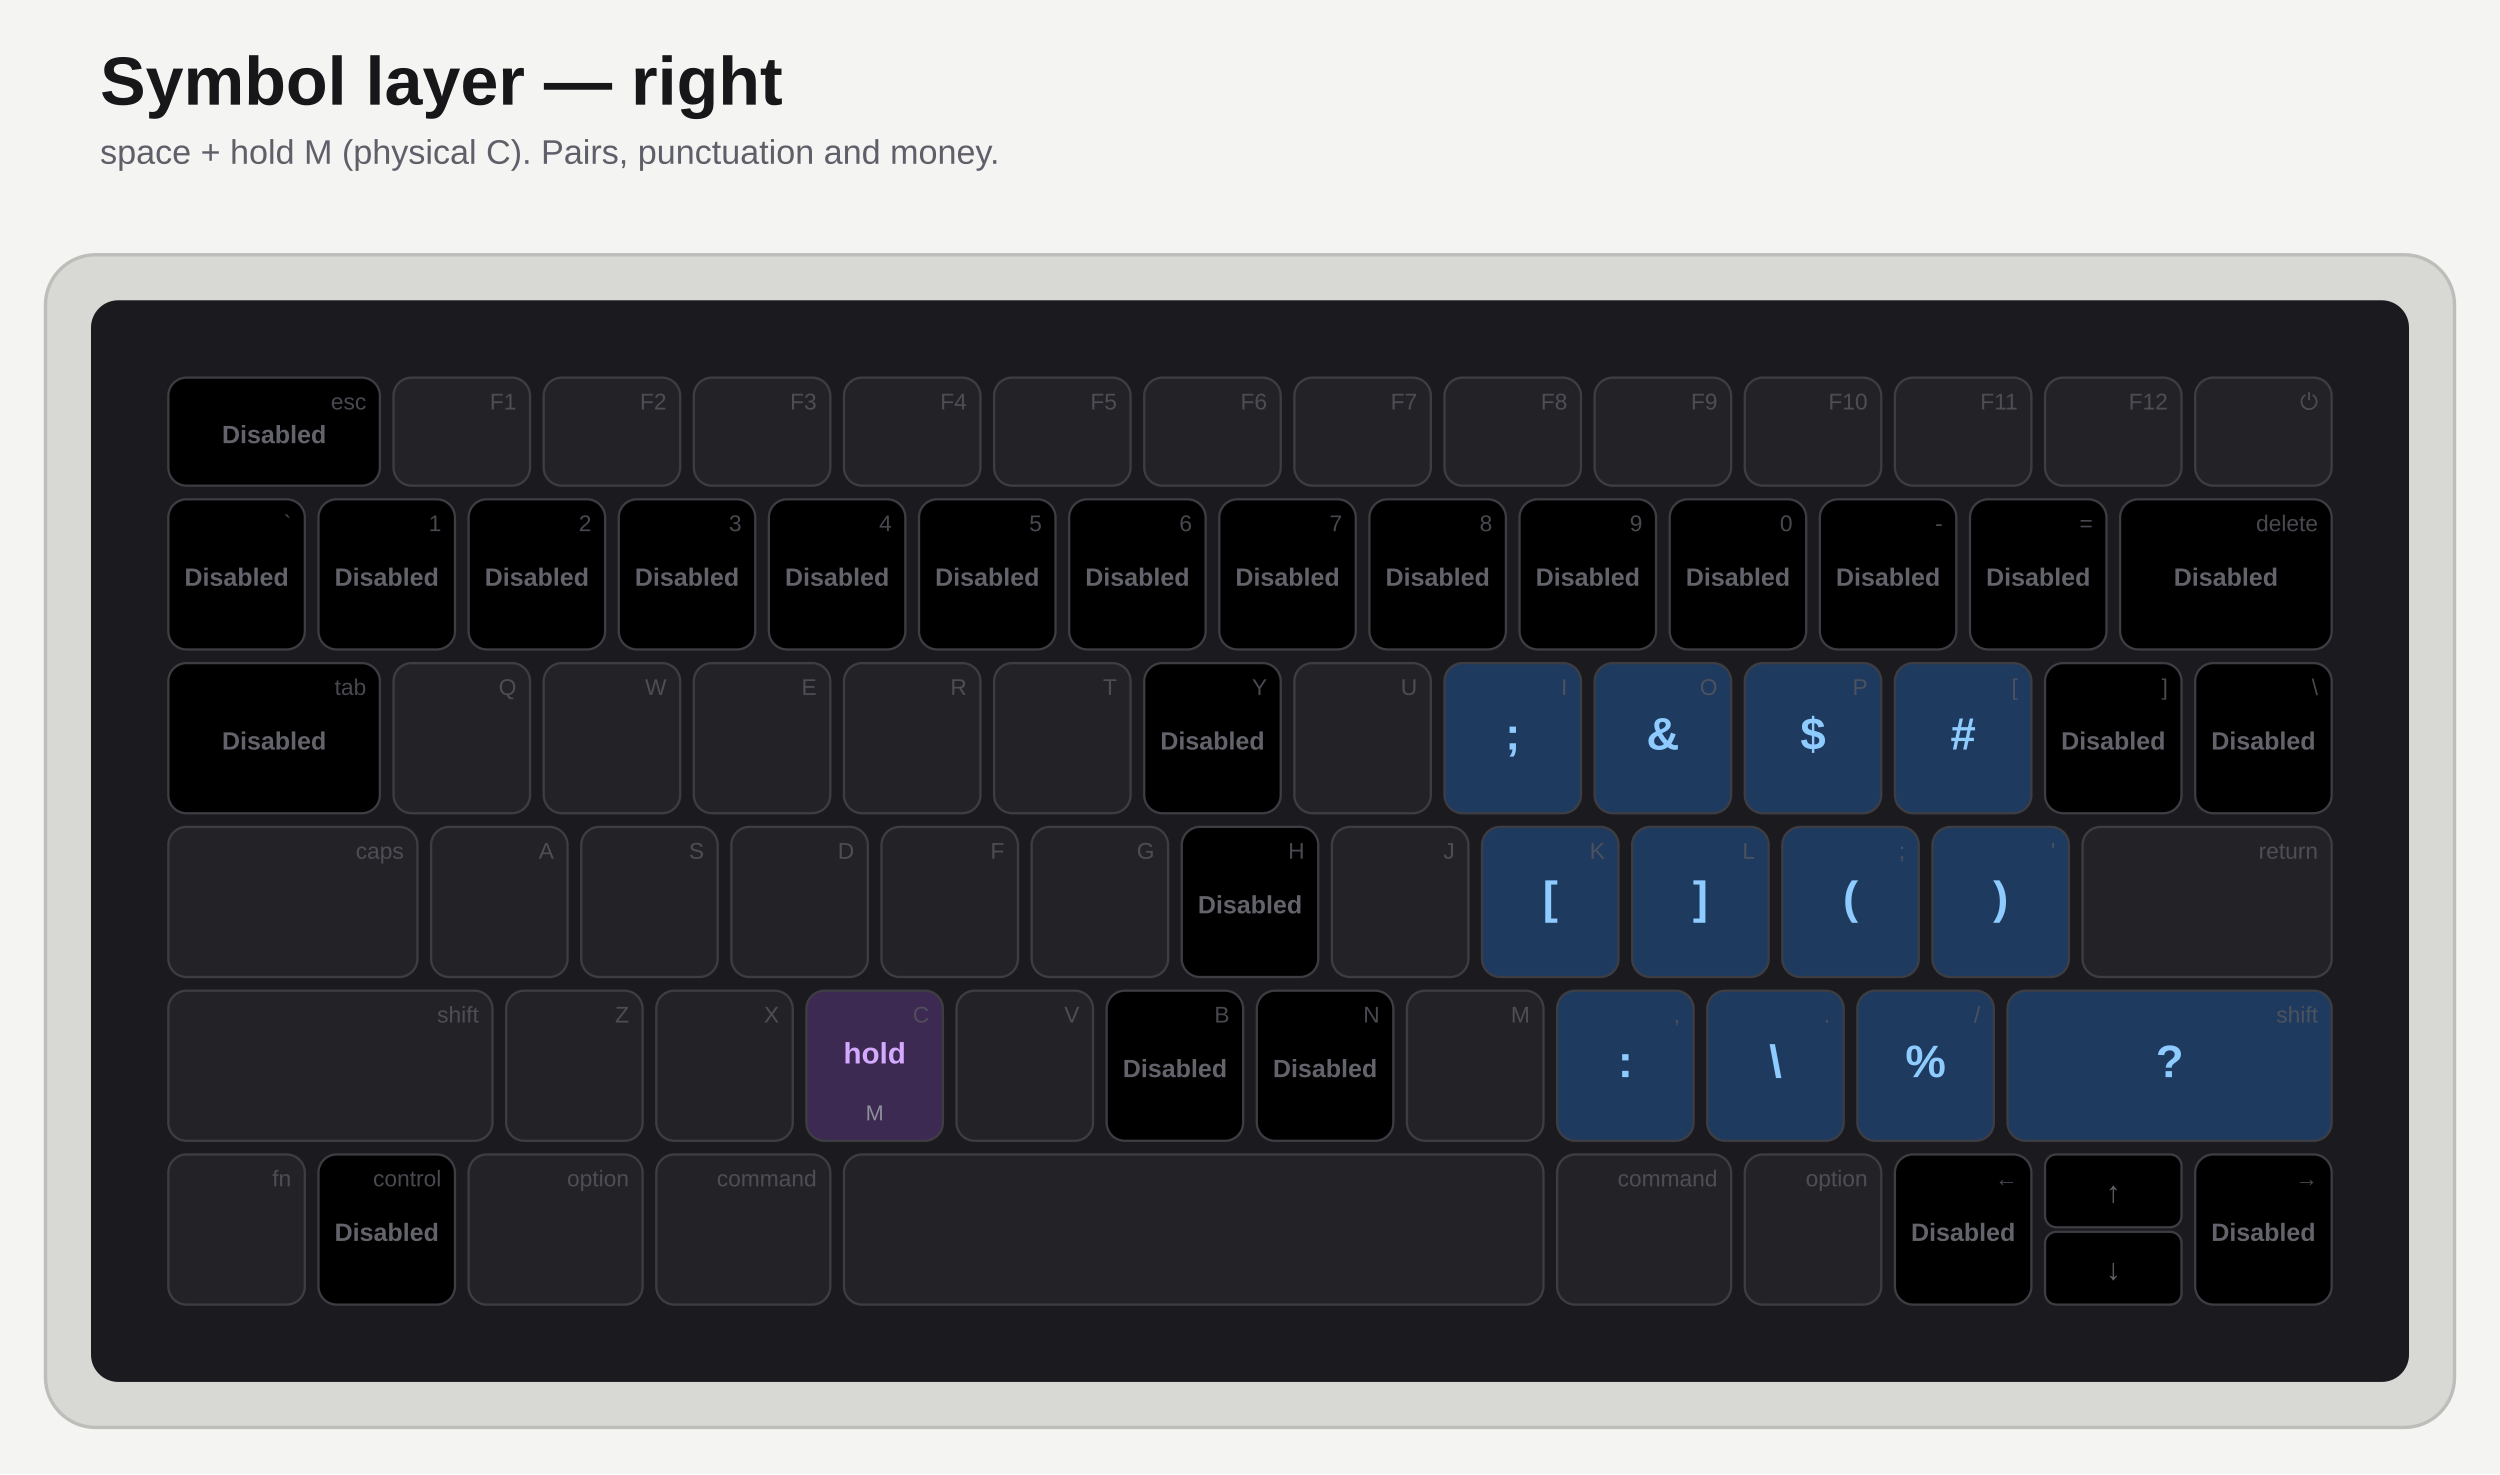
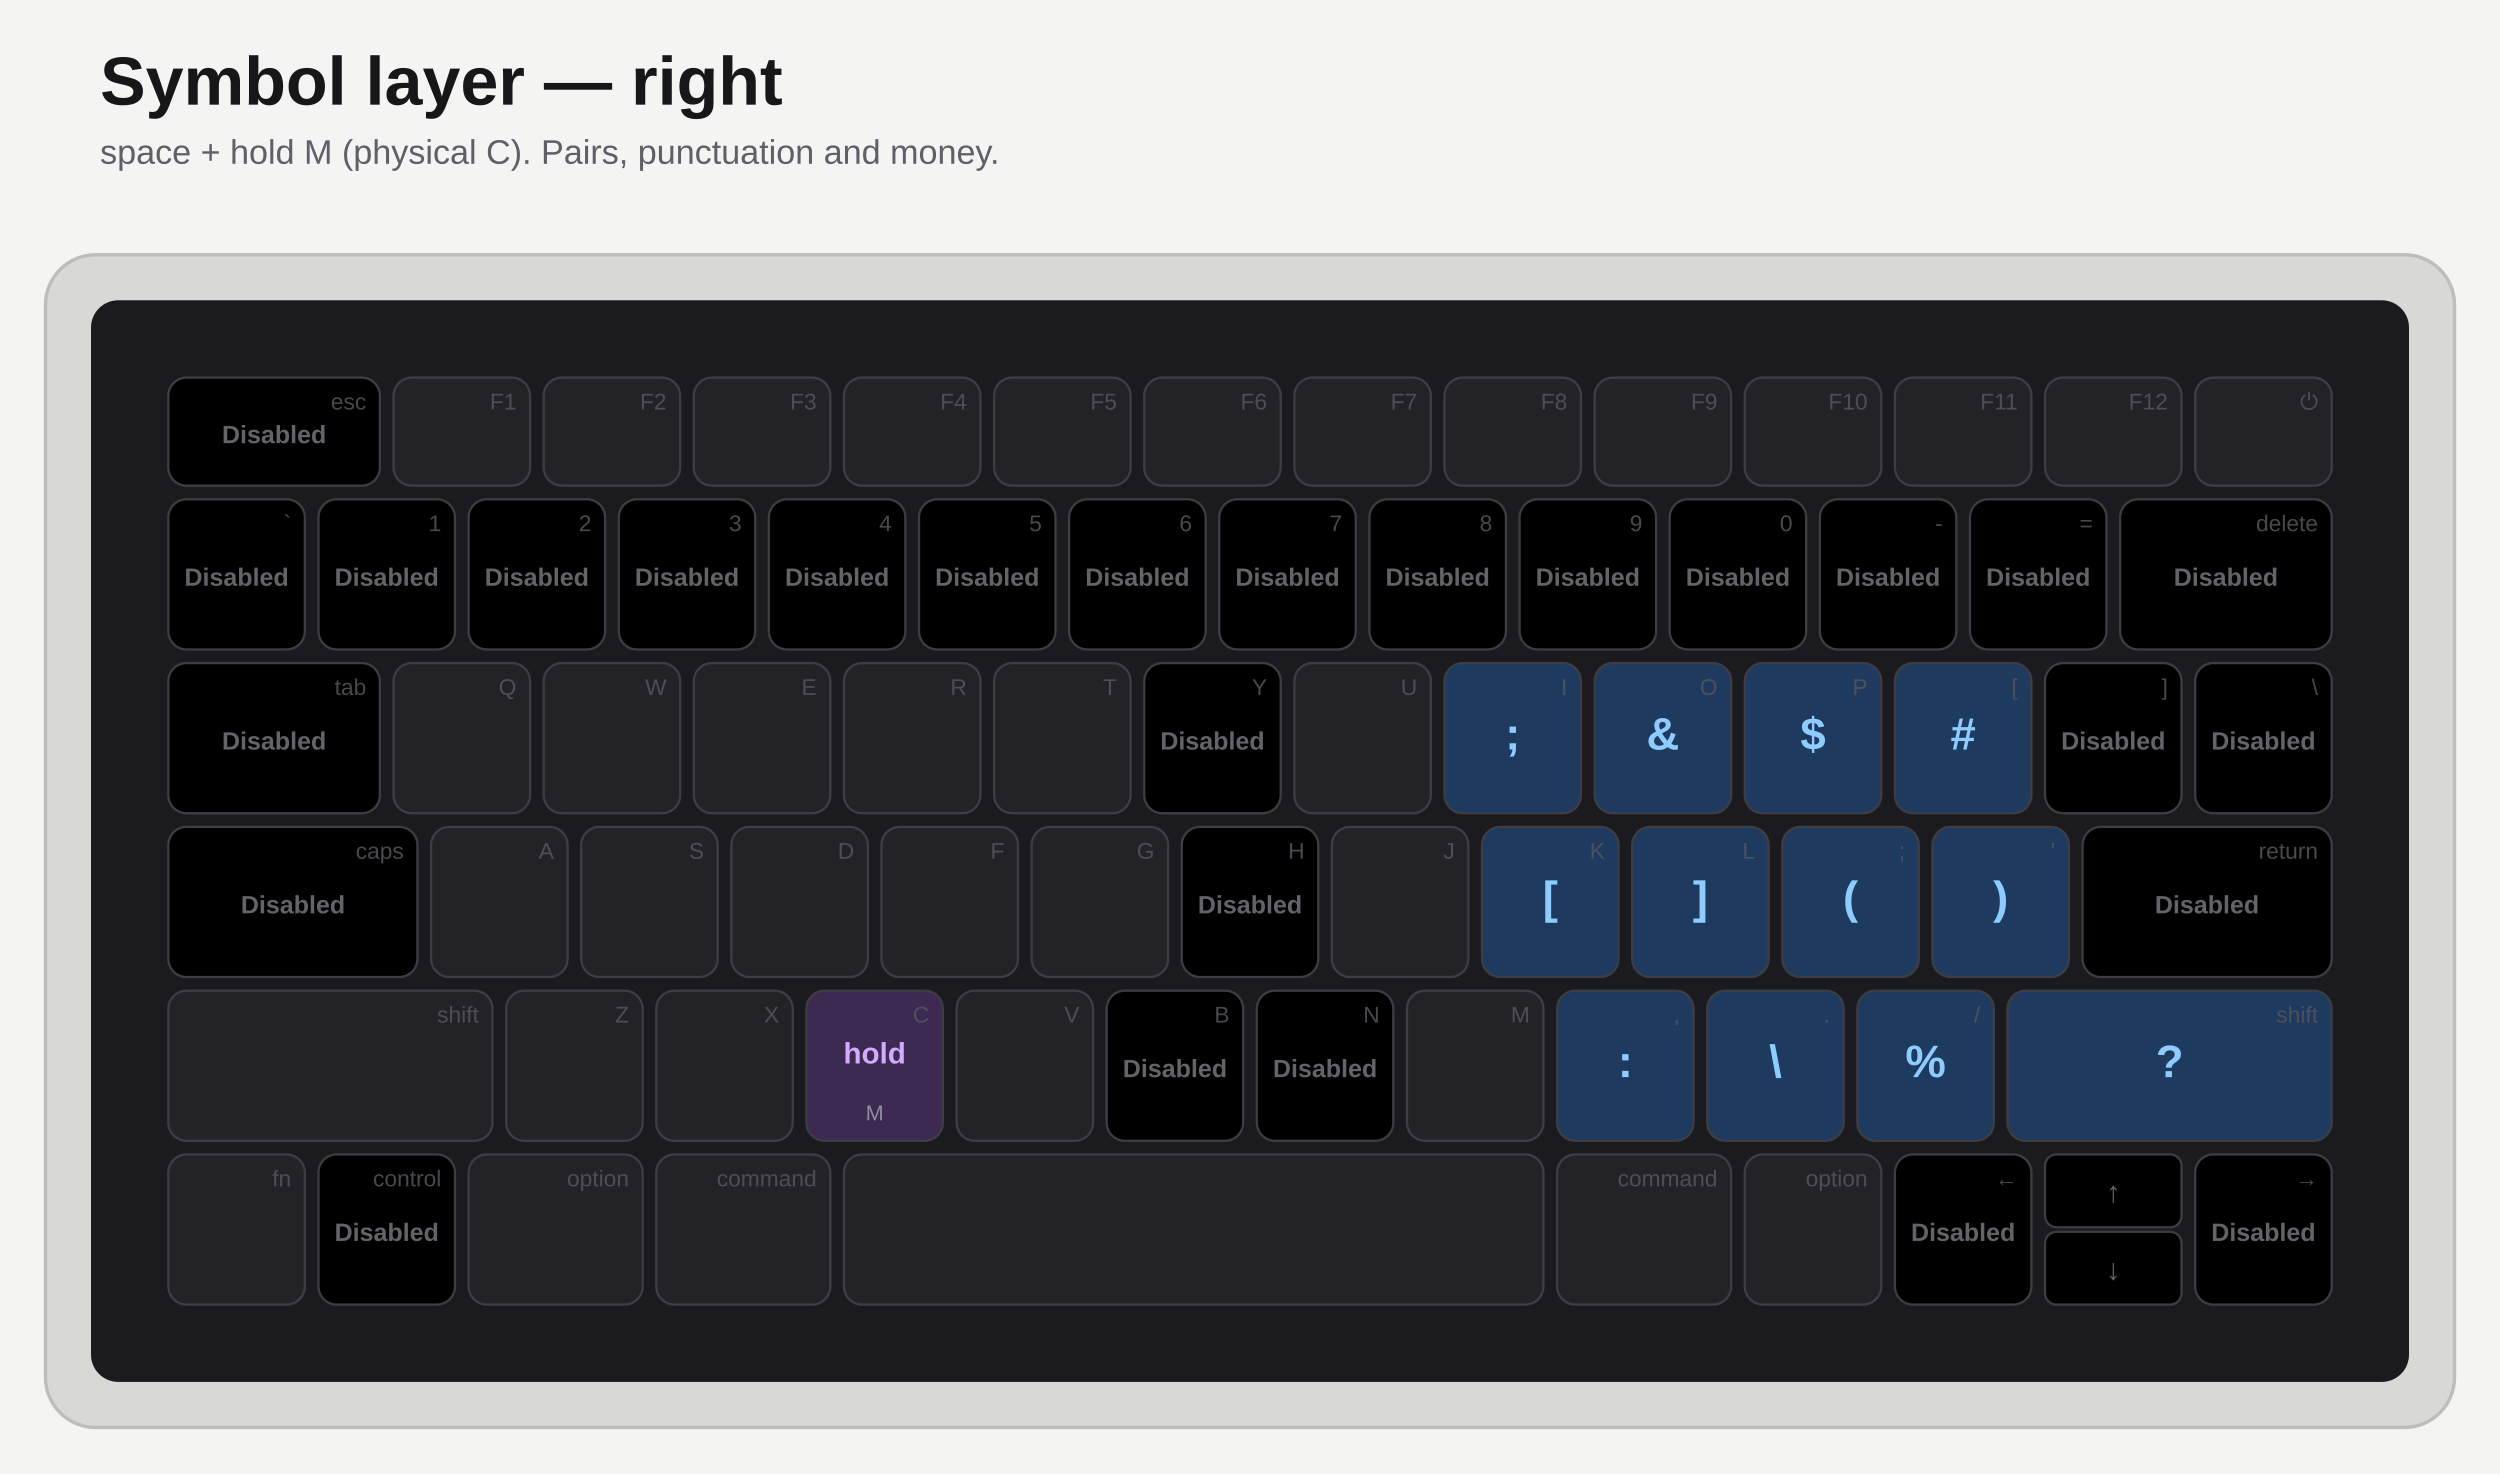
<svg xmlns="http://www.w3.org/2000/svg" width="1099" height="648" viewBox="0 0 1099 648" role="img" aria-label="Symbol layer — right layer of the splitmac">
  <rect width="1099" height="648" fill="#f4f4f2" />
  <text x="44.0" y="46.0" fill="#17171a" font-size="30" font-weight="700" text-anchor="start" opacity="1.0" font-family="-apple-system, BlinkMacSystemFont, 'SF Pro Text', 'Helvetica Neue', Arial, sans-serif">Symbol layer — right</text>
  <text x="44.0" y="72.0" fill="#5f5f6a" font-size="15" font-weight="400" text-anchor="start" opacity="1.0" font-family="-apple-system, BlinkMacSystemFont, 'SF Pro Text', 'Helvetica Neue', Arial, sans-serif">space + hold M (physical C). Pairs, punctuation and money.</text>
  <rect x="20.0" y="112.0" width="1059.0" height="515.5" rx="22" fill="#d8d8d5" stroke="#bdbdb9" stroke-width="1.5" />
  <rect x="40.0" y="132.0" width="1019.0" height="475.5" rx="12" fill="#1b1b1f" />
  <rect x="74.0" y="166.0" width="93.0" height="47.5" rx="8" fill="#000000" stroke="#3d3d44" stroke-width="1" />
  <text x="161.0" y="180.0" fill="#55555e" font-size="10" font-weight="500" text-anchor="end" opacity="0.85" font-family="-apple-system, BlinkMacSystemFont, 'SF Pro Text', 'Helvetica Neue', Arial, sans-serif">esc</text>
  <text x="120.5" y="194.8" fill="#63636b" font-size="11" font-weight="600" text-anchor="middle" opacity="1.0" font-family="-apple-system, BlinkMacSystemFont, 'SF Pro Text', 'Helvetica Neue', Arial, sans-serif">Disabled</text>
  <rect x="173.0" y="166.0" width="60.0" height="47.5" rx="8" fill="#232327" stroke="#3d3d44" stroke-width="1" />
  <text x="227.0" y="180.0" fill="#55555e" font-size="10" font-weight="500" text-anchor="end" opacity="0.85" font-family="-apple-system, BlinkMacSystemFont, 'SF Pro Text', 'Helvetica Neue', Arial, sans-serif">F1</text>
  <rect x="239.0" y="166.0" width="60.0" height="47.5" rx="8" fill="#232327" stroke="#3d3d44" stroke-width="1" />
  <text x="293.0" y="180.0" fill="#55555e" font-size="10" font-weight="500" text-anchor="end" opacity="0.85" font-family="-apple-system, BlinkMacSystemFont, 'SF Pro Text', 'Helvetica Neue', Arial, sans-serif">F2</text>
  <rect x="305.0" y="166.0" width="60.0" height="47.5" rx="8" fill="#232327" stroke="#3d3d44" stroke-width="1" />
  <text x="359.0" y="180.0" fill="#55555e" font-size="10" font-weight="500" text-anchor="end" opacity="0.85" font-family="-apple-system, BlinkMacSystemFont, 'SF Pro Text', 'Helvetica Neue', Arial, sans-serif">F3</text>
  <rect x="371.0" y="166.0" width="60.0" height="47.5" rx="8" fill="#232327" stroke="#3d3d44" stroke-width="1" />
  <text x="425.0" y="180.0" fill="#55555e" font-size="10" font-weight="500" text-anchor="end" opacity="0.85" font-family="-apple-system, BlinkMacSystemFont, 'SF Pro Text', 'Helvetica Neue', Arial, sans-serif">F4</text>
  <rect x="437.0" y="166.0" width="60.0" height="47.5" rx="8" fill="#232327" stroke="#3d3d44" stroke-width="1" />
  <text x="491.0" y="180.0" fill="#55555e" font-size="10" font-weight="500" text-anchor="end" opacity="0.85" font-family="-apple-system, BlinkMacSystemFont, 'SF Pro Text', 'Helvetica Neue', Arial, sans-serif">F5</text>
  <rect x="503.0" y="166.0" width="60.0" height="47.5" rx="8" fill="#232327" stroke="#3d3d44" stroke-width="1" />
  <text x="557.0" y="180.0" fill="#55555e" font-size="10" font-weight="500" text-anchor="end" opacity="0.85" font-family="-apple-system, BlinkMacSystemFont, 'SF Pro Text', 'Helvetica Neue', Arial, sans-serif">F6</text>
  <rect x="569.0" y="166.0" width="60.0" height="47.5" rx="8" fill="#232327" stroke="#3d3d44" stroke-width="1" />
  <text x="623.0" y="180.0" fill="#55555e" font-size="10" font-weight="500" text-anchor="end" opacity="0.85" font-family="-apple-system, BlinkMacSystemFont, 'SF Pro Text', 'Helvetica Neue', Arial, sans-serif">F7</text>
  <rect x="635.0" y="166.0" width="60.0" height="47.5" rx="8" fill="#232327" stroke="#3d3d44" stroke-width="1" />
  <text x="689.0" y="180.0" fill="#55555e" font-size="10" font-weight="500" text-anchor="end" opacity="0.85" font-family="-apple-system, BlinkMacSystemFont, 'SF Pro Text', 'Helvetica Neue', Arial, sans-serif">F8</text>
  <rect x="701.0" y="166.0" width="60.0" height="47.5" rx="8" fill="#232327" stroke="#3d3d44" stroke-width="1" />
  <text x="755.0" y="180.0" fill="#55555e" font-size="10" font-weight="500" text-anchor="end" opacity="0.85" font-family="-apple-system, BlinkMacSystemFont, 'SF Pro Text', 'Helvetica Neue', Arial, sans-serif">F9</text>
  <rect x="767.0" y="166.0" width="60.0" height="47.5" rx="8" fill="#232327" stroke="#3d3d44" stroke-width="1" />
  <text x="821.0" y="180.0" fill="#55555e" font-size="10" font-weight="500" text-anchor="end" opacity="0.85" font-family="-apple-system, BlinkMacSystemFont, 'SF Pro Text', 'Helvetica Neue', Arial, sans-serif">F10</text>
  <rect x="833.0" y="166.0" width="60.0" height="47.5" rx="8" fill="#232327" stroke="#3d3d44" stroke-width="1" />
  <text x="887.0" y="180.0" fill="#55555e" font-size="10" font-weight="500" text-anchor="end" opacity="0.85" font-family="-apple-system, BlinkMacSystemFont, 'SF Pro Text', 'Helvetica Neue', Arial, sans-serif">F11</text>
  <rect x="899.0" y="166.0" width="60.0" height="47.5" rx="8" fill="#232327" stroke="#3d3d44" stroke-width="1" />
  <text x="953.0" y="180.0" fill="#55555e" font-size="10" font-weight="500" text-anchor="end" opacity="0.85" font-family="-apple-system, BlinkMacSystemFont, 'SF Pro Text', 'Helvetica Neue', Arial, sans-serif">F12</text>
  <rect x="965.0" y="166.0" width="60.0" height="47.5" rx="8" fill="#232327" stroke="#3d3d44" stroke-width="1" />
  <text x="1019.0" y="180.0" fill="#55555e" font-size="10" font-weight="500" text-anchor="end" opacity="0.85" font-family="-apple-system, BlinkMacSystemFont, 'SF Pro Text', 'Helvetica Neue', Arial, sans-serif">⏻</text>
  <rect x="74.0" y="219.5" width="60.0" height="66.0" rx="8" fill="#000000" stroke="#3d3d44" stroke-width="1" />
  <text x="128.0" y="233.5" fill="#55555e" font-size="10" font-weight="500" text-anchor="end" opacity="0.85" font-family="-apple-system, BlinkMacSystemFont, 'SF Pro Text', 'Helvetica Neue', Arial, sans-serif">`</text>
  <text x="104.0" y="257.5" fill="#63636b" font-size="11" font-weight="600" text-anchor="middle" opacity="1.0" font-family="-apple-system, BlinkMacSystemFont, 'SF Pro Text', 'Helvetica Neue', Arial, sans-serif">Disabled</text>
  <rect x="140.0" y="219.5" width="60.0" height="66.0" rx="8" fill="#000000" stroke="#3d3d44" stroke-width="1" />
  <text x="194.0" y="233.5" fill="#55555e" font-size="10" font-weight="500" text-anchor="end" opacity="0.85" font-family="-apple-system, BlinkMacSystemFont, 'SF Pro Text', 'Helvetica Neue', Arial, sans-serif">1</text>
  <text x="170.0" y="257.5" fill="#63636b" font-size="11" font-weight="600" text-anchor="middle" opacity="1.0" font-family="-apple-system, BlinkMacSystemFont, 'SF Pro Text', 'Helvetica Neue', Arial, sans-serif">Disabled</text>
  <rect x="206.0" y="219.5" width="60.0" height="66.0" rx="8" fill="#000000" stroke="#3d3d44" stroke-width="1" />
  <text x="260.0" y="233.5" fill="#55555e" font-size="10" font-weight="500" text-anchor="end" opacity="0.85" font-family="-apple-system, BlinkMacSystemFont, 'SF Pro Text', 'Helvetica Neue', Arial, sans-serif">2</text>
  <text x="236.0" y="257.5" fill="#63636b" font-size="11" font-weight="600" text-anchor="middle" opacity="1.0" font-family="-apple-system, BlinkMacSystemFont, 'SF Pro Text', 'Helvetica Neue', Arial, sans-serif">Disabled</text>
  <rect x="272.0" y="219.5" width="60.0" height="66.0" rx="8" fill="#000000" stroke="#3d3d44" stroke-width="1" />
  <text x="326.0" y="233.5" fill="#55555e" font-size="10" font-weight="500" text-anchor="end" opacity="0.85" font-family="-apple-system, BlinkMacSystemFont, 'SF Pro Text', 'Helvetica Neue', Arial, sans-serif">3</text>
  <text x="302.0" y="257.5" fill="#63636b" font-size="11" font-weight="600" text-anchor="middle" opacity="1.0" font-family="-apple-system, BlinkMacSystemFont, 'SF Pro Text', 'Helvetica Neue', Arial, sans-serif">Disabled</text>
  <rect x="338.0" y="219.5" width="60.0" height="66.0" rx="8" fill="#000000" stroke="#3d3d44" stroke-width="1" />
  <text x="392.0" y="233.5" fill="#55555e" font-size="10" font-weight="500" text-anchor="end" opacity="0.85" font-family="-apple-system, BlinkMacSystemFont, 'SF Pro Text', 'Helvetica Neue', Arial, sans-serif">4</text>
  <text x="368.0" y="257.5" fill="#63636b" font-size="11" font-weight="600" text-anchor="middle" opacity="1.0" font-family="-apple-system, BlinkMacSystemFont, 'SF Pro Text', 'Helvetica Neue', Arial, sans-serif">Disabled</text>
  <rect x="404.0" y="219.5" width="60.0" height="66.0" rx="8" fill="#000000" stroke="#3d3d44" stroke-width="1" />
  <text x="458.0" y="233.5" fill="#55555e" font-size="10" font-weight="500" text-anchor="end" opacity="0.85" font-family="-apple-system, BlinkMacSystemFont, 'SF Pro Text', 'Helvetica Neue', Arial, sans-serif">5</text>
  <text x="434.0" y="257.5" fill="#63636b" font-size="11" font-weight="600" text-anchor="middle" opacity="1.0" font-family="-apple-system, BlinkMacSystemFont, 'SF Pro Text', 'Helvetica Neue', Arial, sans-serif">Disabled</text>
  <rect x="470.0" y="219.5" width="60.0" height="66.0" rx="8" fill="#000000" stroke="#3d3d44" stroke-width="1" />
  <text x="524.0" y="233.5" fill="#55555e" font-size="10" font-weight="500" text-anchor="end" opacity="0.85" font-family="-apple-system, BlinkMacSystemFont, 'SF Pro Text', 'Helvetica Neue', Arial, sans-serif">6</text>
  <text x="500.0" y="257.5" fill="#63636b" font-size="11" font-weight="600" text-anchor="middle" opacity="1.0" font-family="-apple-system, BlinkMacSystemFont, 'SF Pro Text', 'Helvetica Neue', Arial, sans-serif">Disabled</text>
  <rect x="536.0" y="219.5" width="60.0" height="66.0" rx="8" fill="#000000" stroke="#3d3d44" stroke-width="1" />
  <text x="590.0" y="233.5" fill="#55555e" font-size="10" font-weight="500" text-anchor="end" opacity="0.85" font-family="-apple-system, BlinkMacSystemFont, 'SF Pro Text', 'Helvetica Neue', Arial, sans-serif">7</text>
  <text x="566.0" y="257.5" fill="#63636b" font-size="11" font-weight="600" text-anchor="middle" opacity="1.0" font-family="-apple-system, BlinkMacSystemFont, 'SF Pro Text', 'Helvetica Neue', Arial, sans-serif">Disabled</text>
  <rect x="602.0" y="219.5" width="60.0" height="66.0" rx="8" fill="#000000" stroke="#3d3d44" stroke-width="1" />
  <text x="656.0" y="233.5" fill="#55555e" font-size="10" font-weight="500" text-anchor="end" opacity="0.85" font-family="-apple-system, BlinkMacSystemFont, 'SF Pro Text', 'Helvetica Neue', Arial, sans-serif">8</text>
  <text x="632.0" y="257.5" fill="#63636b" font-size="11" font-weight="600" text-anchor="middle" opacity="1.0" font-family="-apple-system, BlinkMacSystemFont, 'SF Pro Text', 'Helvetica Neue', Arial, sans-serif">Disabled</text>
  <rect x="668.0" y="219.5" width="60.0" height="66.0" rx="8" fill="#000000" stroke="#3d3d44" stroke-width="1" />
  <text x="722.0" y="233.5" fill="#55555e" font-size="10" font-weight="500" text-anchor="end" opacity="0.85" font-family="-apple-system, BlinkMacSystemFont, 'SF Pro Text', 'Helvetica Neue', Arial, sans-serif">9</text>
  <text x="698.0" y="257.5" fill="#63636b" font-size="11" font-weight="600" text-anchor="middle" opacity="1.0" font-family="-apple-system, BlinkMacSystemFont, 'SF Pro Text', 'Helvetica Neue', Arial, sans-serif">Disabled</text>
  <rect x="734.0" y="219.5" width="60.0" height="66.0" rx="8" fill="#000000" stroke="#3d3d44" stroke-width="1" />
  <text x="788.0" y="233.5" fill="#55555e" font-size="10" font-weight="500" text-anchor="end" opacity="0.85" font-family="-apple-system, BlinkMacSystemFont, 'SF Pro Text', 'Helvetica Neue', Arial, sans-serif">0</text>
  <text x="764.0" y="257.5" fill="#63636b" font-size="11" font-weight="600" text-anchor="middle" opacity="1.0" font-family="-apple-system, BlinkMacSystemFont, 'SF Pro Text', 'Helvetica Neue', Arial, sans-serif">Disabled</text>
  <rect x="800.0" y="219.5" width="60.0" height="66.0" rx="8" fill="#000000" stroke="#3d3d44" stroke-width="1" />
  <text x="854.0" y="233.5" fill="#55555e" font-size="10" font-weight="500" text-anchor="end" opacity="0.85" font-family="-apple-system, BlinkMacSystemFont, 'SF Pro Text', 'Helvetica Neue', Arial, sans-serif">-</text>
  <text x="830.0" y="257.5" fill="#63636b" font-size="11" font-weight="600" text-anchor="middle" opacity="1.0" font-family="-apple-system, BlinkMacSystemFont, 'SF Pro Text', 'Helvetica Neue', Arial, sans-serif">Disabled</text>
  <rect x="866.0" y="219.5" width="60.0" height="66.0" rx="8" fill="#000000" stroke="#3d3d44" stroke-width="1" />
  <text x="920.0" y="233.5" fill="#55555e" font-size="10" font-weight="500" text-anchor="end" opacity="0.85" font-family="-apple-system, BlinkMacSystemFont, 'SF Pro Text', 'Helvetica Neue', Arial, sans-serif">=</text>
  <text x="896.0" y="257.5" fill="#63636b" font-size="11" font-weight="600" text-anchor="middle" opacity="1.0" font-family="-apple-system, BlinkMacSystemFont, 'SF Pro Text', 'Helvetica Neue', Arial, sans-serif">Disabled</text>
  <rect x="932.0" y="219.5" width="93.0" height="66.0" rx="8" fill="#000000" stroke="#3d3d44" stroke-width="1" />
  <text x="1019.0" y="233.5" fill="#55555e" font-size="10" font-weight="500" text-anchor="end" opacity="0.85" font-family="-apple-system, BlinkMacSystemFont, 'SF Pro Text', 'Helvetica Neue', Arial, sans-serif">delete</text>
  <text x="978.5" y="257.5" fill="#63636b" font-size="11" font-weight="600" text-anchor="middle" opacity="1.0" font-family="-apple-system, BlinkMacSystemFont, 'SF Pro Text', 'Helvetica Neue', Arial, sans-serif">Disabled</text>
  <rect x="74.0" y="291.5" width="93.0" height="66.0" rx="8" fill="#000000" stroke="#3d3d44" stroke-width="1" />
  <text x="161.0" y="305.5" fill="#55555e" font-size="10" font-weight="500" text-anchor="end" opacity="0.85" font-family="-apple-system, BlinkMacSystemFont, 'SF Pro Text', 'Helvetica Neue', Arial, sans-serif">tab</text>
  <text x="120.5" y="329.5" fill="#63636b" font-size="11" font-weight="600" text-anchor="middle" opacity="1.0" font-family="-apple-system, BlinkMacSystemFont, 'SF Pro Text', 'Helvetica Neue', Arial, sans-serif">Disabled</text>
  <rect x="173.0" y="291.5" width="60.0" height="66.0" rx="8" fill="#232327" stroke="#3d3d44" stroke-width="1" />
  <text x="227.0" y="305.5" fill="#55555e" font-size="10" font-weight="500" text-anchor="end" opacity="0.85" font-family="-apple-system, BlinkMacSystemFont, 'SF Pro Text', 'Helvetica Neue', Arial, sans-serif">Q</text>
  <rect x="239.0" y="291.5" width="60.0" height="66.0" rx="8" fill="#232327" stroke="#3d3d44" stroke-width="1" />
  <text x="293.0" y="305.5" fill="#55555e" font-size="10" font-weight="500" text-anchor="end" opacity="0.85" font-family="-apple-system, BlinkMacSystemFont, 'SF Pro Text', 'Helvetica Neue', Arial, sans-serif">W</text>
  <rect x="305.0" y="291.5" width="60.0" height="66.0" rx="8" fill="#232327" stroke="#3d3d44" stroke-width="1" />
  <text x="359.0" y="305.5" fill="#55555e" font-size="10" font-weight="500" text-anchor="end" opacity="0.85" font-family="-apple-system, BlinkMacSystemFont, 'SF Pro Text', 'Helvetica Neue', Arial, sans-serif">E</text>
  <rect x="371.0" y="291.5" width="60.0" height="66.0" rx="8" fill="#232327" stroke="#3d3d44" stroke-width="1" />
  <text x="425.0" y="305.5" fill="#55555e" font-size="10" font-weight="500" text-anchor="end" opacity="0.85" font-family="-apple-system, BlinkMacSystemFont, 'SF Pro Text', 'Helvetica Neue', Arial, sans-serif">R</text>
  <rect x="437.0" y="291.5" width="60.0" height="66.0" rx="8" fill="#232327" stroke="#3d3d44" stroke-width="1" />
  <text x="491.0" y="305.5" fill="#55555e" font-size="10" font-weight="500" text-anchor="end" opacity="0.85" font-family="-apple-system, BlinkMacSystemFont, 'SF Pro Text', 'Helvetica Neue', Arial, sans-serif">T</text>
  <rect x="503.0" y="291.5" width="60.0" height="66.0" rx="8" fill="#000000" stroke="#3d3d44" stroke-width="1" />
  <text x="557.0" y="305.5" fill="#55555e" font-size="10" font-weight="500" text-anchor="end" opacity="0.85" font-family="-apple-system, BlinkMacSystemFont, 'SF Pro Text', 'Helvetica Neue', Arial, sans-serif">Y</text>
  <text x="533.0" y="329.5" fill="#63636b" font-size="11" font-weight="600" text-anchor="middle" opacity="1.0" font-family="-apple-system, BlinkMacSystemFont, 'SF Pro Text', 'Helvetica Neue', Arial, sans-serif">Disabled</text>
  <rect x="569.0" y="291.5" width="60.0" height="66.0" rx="8" fill="#232327" stroke="#3d3d44" stroke-width="1" />
  <text x="623.0" y="305.5" fill="#55555e" font-size="10" font-weight="500" text-anchor="end" opacity="0.85" font-family="-apple-system, BlinkMacSystemFont, 'SF Pro Text', 'Helvetica Neue', Arial, sans-serif">U</text>
  <rect x="635.0" y="291.5" width="60.0" height="66.0" rx="8" fill="#1e3a5f" stroke="#3d3d44" stroke-width="1" />
  <text x="689.0" y="305.5" fill="#55555e" font-size="10" font-weight="500" text-anchor="end" opacity="0.85" font-family="-apple-system, BlinkMacSystemFont, 'SF Pro Text', 'Helvetica Neue', Arial, sans-serif">I</text>
  <text x="665.0" y="329.5" fill="#8ecbff" font-size="20" font-weight="700" text-anchor="middle" opacity="1.0" font-family="-apple-system, BlinkMacSystemFont, 'SF Pro Text', 'Helvetica Neue', Arial, sans-serif">;</text>
  <rect x="701.0" y="291.5" width="60.0" height="66.0" rx="8" fill="#1e3a5f" stroke="#3d3d44" stroke-width="1" />
  <text x="755.0" y="305.5" fill="#55555e" font-size="10" font-weight="500" text-anchor="end" opacity="0.85" font-family="-apple-system, BlinkMacSystemFont, 'SF Pro Text', 'Helvetica Neue', Arial, sans-serif">O</text>
  <text x="731.0" y="329.5" fill="#8ecbff" font-size="20" font-weight="700" text-anchor="middle" opacity="1.0" font-family="-apple-system, BlinkMacSystemFont, 'SF Pro Text', 'Helvetica Neue', Arial, sans-serif">&amp;</text>
  <rect x="767.0" y="291.5" width="60.0" height="66.0" rx="8" fill="#1e3a5f" stroke="#3d3d44" stroke-width="1" />
  <text x="821.0" y="305.5" fill="#55555e" font-size="10" font-weight="500" text-anchor="end" opacity="0.85" font-family="-apple-system, BlinkMacSystemFont, 'SF Pro Text', 'Helvetica Neue', Arial, sans-serif">P</text>
  <text x="797.0" y="329.5" fill="#8ecbff" font-size="20" font-weight="700" text-anchor="middle" opacity="1.0" font-family="-apple-system, BlinkMacSystemFont, 'SF Pro Text', 'Helvetica Neue', Arial, sans-serif">$</text>
  <rect x="833.0" y="291.5" width="60.0" height="66.0" rx="8" fill="#1e3a5f" stroke="#3d3d44" stroke-width="1" />
  <text x="887.0" y="305.5" fill="#55555e" font-size="10" font-weight="500" text-anchor="end" opacity="0.85" font-family="-apple-system, BlinkMacSystemFont, 'SF Pro Text', 'Helvetica Neue', Arial, sans-serif">[</text>
  <text x="863.0" y="329.5" fill="#8ecbff" font-size="20" font-weight="700" text-anchor="middle" opacity="1.0" font-family="-apple-system, BlinkMacSystemFont, 'SF Pro Text', 'Helvetica Neue', Arial, sans-serif">#</text>
  <rect x="899.0" y="291.5" width="60.0" height="66.0" rx="8" fill="#000000" stroke="#3d3d44" stroke-width="1" />
  <text x="953.0" y="305.5" fill="#55555e" font-size="10" font-weight="500" text-anchor="end" opacity="0.85" font-family="-apple-system, BlinkMacSystemFont, 'SF Pro Text', 'Helvetica Neue', Arial, sans-serif">]</text>
  <text x="929.0" y="329.5" fill="#63636b" font-size="11" font-weight="600" text-anchor="middle" opacity="1.0" font-family="-apple-system, BlinkMacSystemFont, 'SF Pro Text', 'Helvetica Neue', Arial, sans-serif">Disabled</text>
  <rect x="965.0" y="291.5" width="60.0" height="66.0" rx="8" fill="#000000" stroke="#3d3d44" stroke-width="1" />
  <text x="1019.0" y="305.5" fill="#55555e" font-size="10" font-weight="500" text-anchor="end" opacity="0.85" font-family="-apple-system, BlinkMacSystemFont, 'SF Pro Text', 'Helvetica Neue', Arial, sans-serif">\</text>
  <text x="995.0" y="329.5" fill="#63636b" font-size="11" font-weight="600" text-anchor="middle" opacity="1.0" font-family="-apple-system, BlinkMacSystemFont, 'SF Pro Text', 'Helvetica Neue', Arial, sans-serif">Disabled</text>
-   <rect x="74.0" y="363.5" width="109.5" height="66.0" rx="8" fill="#232327" stroke="#3d3d44" stroke-width="1" />
+   <rect x="74.0" y="363.5" width="109.5" height="66.0" rx="8" fill="#000000" stroke="#3d3d44" stroke-width="1" />
  <text x="177.5" y="377.5" fill="#55555e" font-size="10" font-weight="500" text-anchor="end" opacity="0.85" font-family="-apple-system, BlinkMacSystemFont, 'SF Pro Text', 'Helvetica Neue', Arial, sans-serif">caps</text>
+   <text x="128.8" y="401.5" fill="#63636b" font-size="11" font-weight="600" text-anchor="middle" opacity="1.0" font-family="-apple-system, BlinkMacSystemFont, 'SF Pro Text', 'Helvetica Neue', Arial, sans-serif">Disabled</text>
  <rect x="189.5" y="363.5" width="60.0" height="66.0" rx="8" fill="#232327" stroke="#3d3d44" stroke-width="1" />
  <text x="243.5" y="377.5" fill="#55555e" font-size="10" font-weight="500" text-anchor="end" opacity="0.85" font-family="-apple-system, BlinkMacSystemFont, 'SF Pro Text', 'Helvetica Neue', Arial, sans-serif">A</text>
  <rect x="255.5" y="363.5" width="60.0" height="66.0" rx="8" fill="#232327" stroke="#3d3d44" stroke-width="1" />
  <text x="309.5" y="377.5" fill="#55555e" font-size="10" font-weight="500" text-anchor="end" opacity="0.85" font-family="-apple-system, BlinkMacSystemFont, 'SF Pro Text', 'Helvetica Neue', Arial, sans-serif">S</text>
  <rect x="321.5" y="363.5" width="60.0" height="66.0" rx="8" fill="#232327" stroke="#3d3d44" stroke-width="1" />
  <text x="375.5" y="377.5" fill="#55555e" font-size="10" font-weight="500" text-anchor="end" opacity="0.85" font-family="-apple-system, BlinkMacSystemFont, 'SF Pro Text', 'Helvetica Neue', Arial, sans-serif">D</text>
  <rect x="387.5" y="363.5" width="60.0" height="66.0" rx="8" fill="#232327" stroke="#3d3d44" stroke-width="1" />
  <text x="441.5" y="377.5" fill="#55555e" font-size="10" font-weight="500" text-anchor="end" opacity="0.85" font-family="-apple-system, BlinkMacSystemFont, 'SF Pro Text', 'Helvetica Neue', Arial, sans-serif">F</text>
  <rect x="453.5" y="363.5" width="60.0" height="66.0" rx="8" fill="#232327" stroke="#3d3d44" stroke-width="1" />
  <text x="507.5" y="377.5" fill="#55555e" font-size="10" font-weight="500" text-anchor="end" opacity="0.85" font-family="-apple-system, BlinkMacSystemFont, 'SF Pro Text', 'Helvetica Neue', Arial, sans-serif">G</text>
  <rect x="519.5" y="363.5" width="60.0" height="66.0" rx="8" fill="#000000" stroke="#3d3d44" stroke-width="1" />
  <text x="573.5" y="377.5" fill="#55555e" font-size="10" font-weight="500" text-anchor="end" opacity="0.85" font-family="-apple-system, BlinkMacSystemFont, 'SF Pro Text', 'Helvetica Neue', Arial, sans-serif">H</text>
  <text x="549.5" y="401.5" fill="#63636b" font-size="11" font-weight="600" text-anchor="middle" opacity="1.0" font-family="-apple-system, BlinkMacSystemFont, 'SF Pro Text', 'Helvetica Neue', Arial, sans-serif">Disabled</text>
  <rect x="585.5" y="363.5" width="60.0" height="66.0" rx="8" fill="#232327" stroke="#3d3d44" stroke-width="1" />
  <text x="639.5" y="377.5" fill="#55555e" font-size="10" font-weight="500" text-anchor="end" opacity="0.85" font-family="-apple-system, BlinkMacSystemFont, 'SF Pro Text', 'Helvetica Neue', Arial, sans-serif">J</text>
  <rect x="651.5" y="363.5" width="60.0" height="66.0" rx="8" fill="#1e3a5f" stroke="#3d3d44" stroke-width="1" />
  <text x="705.5" y="377.5" fill="#55555e" font-size="10" font-weight="500" text-anchor="end" opacity="0.85" font-family="-apple-system, BlinkMacSystemFont, 'SF Pro Text', 'Helvetica Neue', Arial, sans-serif">K</text>
  <text x="681.5" y="401.5" fill="#8ecbff" font-size="20" font-weight="700" text-anchor="middle" opacity="1.0" font-family="-apple-system, BlinkMacSystemFont, 'SF Pro Text', 'Helvetica Neue', Arial, sans-serif">[</text>
  <rect x="717.5" y="363.5" width="60.0" height="66.0" rx="8" fill="#1e3a5f" stroke="#3d3d44" stroke-width="1" />
  <text x="771.5" y="377.5" fill="#55555e" font-size="10" font-weight="500" text-anchor="end" opacity="0.85" font-family="-apple-system, BlinkMacSystemFont, 'SF Pro Text', 'Helvetica Neue', Arial, sans-serif">L</text>
  <text x="747.5" y="401.5" fill="#8ecbff" font-size="20" font-weight="700" text-anchor="middle" opacity="1.0" font-family="-apple-system, BlinkMacSystemFont, 'SF Pro Text', 'Helvetica Neue', Arial, sans-serif">]</text>
  <rect x="783.5" y="363.5" width="60.0" height="66.0" rx="8" fill="#1e3a5f" stroke="#3d3d44" stroke-width="1" />
  <text x="837.5" y="377.5" fill="#55555e" font-size="10" font-weight="500" text-anchor="end" opacity="0.85" font-family="-apple-system, BlinkMacSystemFont, 'SF Pro Text', 'Helvetica Neue', Arial, sans-serif">;</text>
  <text x="813.5" y="401.5" fill="#8ecbff" font-size="20" font-weight="700" text-anchor="middle" opacity="1.0" font-family="-apple-system, BlinkMacSystemFont, 'SF Pro Text', 'Helvetica Neue', Arial, sans-serif">(</text>
  <rect x="849.5" y="363.5" width="60.0" height="66.0" rx="8" fill="#1e3a5f" stroke="#3d3d44" stroke-width="1" />
  <text x="903.5" y="377.5" fill="#55555e" font-size="10" font-weight="500" text-anchor="end" opacity="0.85" font-family="-apple-system, BlinkMacSystemFont, 'SF Pro Text', 'Helvetica Neue', Arial, sans-serif">'</text>
  <text x="879.5" y="401.5" fill="#8ecbff" font-size="20" font-weight="700" text-anchor="middle" opacity="1.0" font-family="-apple-system, BlinkMacSystemFont, 'SF Pro Text', 'Helvetica Neue', Arial, sans-serif">)</text>
-   <rect x="915.5" y="363.5" width="109.5" height="66.0" rx="8" fill="#232327" stroke="#3d3d44" stroke-width="1" />
+   <rect x="915.5" y="363.5" width="109.5" height="66.0" rx="8" fill="#000000" stroke="#3d3d44" stroke-width="1" />
  <text x="1019.0" y="377.5" fill="#55555e" font-size="10" font-weight="500" text-anchor="end" opacity="0.85" font-family="-apple-system, BlinkMacSystemFont, 'SF Pro Text', 'Helvetica Neue', Arial, sans-serif">return</text>
+   <text x="970.2" y="401.5" fill="#63636b" font-size="11" font-weight="600" text-anchor="middle" opacity="1.0" font-family="-apple-system, BlinkMacSystemFont, 'SF Pro Text', 'Helvetica Neue', Arial, sans-serif">Disabled</text>
  <rect x="74.0" y="435.5" width="142.5" height="66.0" rx="8" fill="#232327" stroke="#3d3d44" stroke-width="1" />
  <text x="210.5" y="449.5" fill="#55555e" font-size="10" font-weight="500" text-anchor="end" opacity="0.85" font-family="-apple-system, BlinkMacSystemFont, 'SF Pro Text', 'Helvetica Neue', Arial, sans-serif">shift</text>
  <rect x="222.5" y="435.5" width="60.0" height="66.0" rx="8" fill="#232327" stroke="#3d3d44" stroke-width="1" />
  <text x="276.5" y="449.5" fill="#55555e" font-size="10" font-weight="500" text-anchor="end" opacity="0.85" font-family="-apple-system, BlinkMacSystemFont, 'SF Pro Text', 'Helvetica Neue', Arial, sans-serif">Z</text>
  <rect x="288.5" y="435.5" width="60.0" height="66.0" rx="8" fill="#232327" stroke="#3d3d44" stroke-width="1" />
  <text x="342.5" y="449.5" fill="#55555e" font-size="10" font-weight="500" text-anchor="end" opacity="0.85" font-family="-apple-system, BlinkMacSystemFont, 'SF Pro Text', 'Helvetica Neue', Arial, sans-serif">X</text>
  <rect x="354.5" y="435.5" width="60.0" height="66.0" rx="8" fill="#3d2a52" stroke="#3d3d44" stroke-width="1" />
  <text x="408.5" y="449.5" fill="#55555e" font-size="10" font-weight="500" text-anchor="end" opacity="0.85" font-family="-apple-system, BlinkMacSystemFont, 'SF Pro Text', 'Helvetica Neue', Arial, sans-serif">C</text>
  <text x="384.5" y="467.5" fill="#d3aaff" font-size="13" font-weight="600" text-anchor="middle" opacity="1.0" font-family="-apple-system, BlinkMacSystemFont, 'SF Pro Text', 'Helvetica Neue', Arial, sans-serif">hold</text>
  <text x="384.5" y="492.5" fill="#8f8f9b" font-size="9.5" font-weight="500" text-anchor="middle" opacity="1.0" font-family="-apple-system, BlinkMacSystemFont, 'SF Pro Text', 'Helvetica Neue', Arial, sans-serif">M</text>
  <rect x="420.5" y="435.5" width="60.0" height="66.0" rx="8" fill="#232327" stroke="#3d3d44" stroke-width="1" />
  <text x="474.5" y="449.5" fill="#55555e" font-size="10" font-weight="500" text-anchor="end" opacity="0.85" font-family="-apple-system, BlinkMacSystemFont, 'SF Pro Text', 'Helvetica Neue', Arial, sans-serif">V</text>
  <rect x="486.5" y="435.5" width="60.0" height="66.0" rx="8" fill="#000000" stroke="#3d3d44" stroke-width="1" />
  <text x="540.5" y="449.5" fill="#55555e" font-size="10" font-weight="500" text-anchor="end" opacity="0.85" font-family="-apple-system, BlinkMacSystemFont, 'SF Pro Text', 'Helvetica Neue', Arial, sans-serif">B</text>
  <text x="516.5" y="473.5" fill="#63636b" font-size="11" font-weight="600" text-anchor="middle" opacity="1.0" font-family="-apple-system, BlinkMacSystemFont, 'SF Pro Text', 'Helvetica Neue', Arial, sans-serif">Disabled</text>
  <rect x="552.5" y="435.5" width="60.0" height="66.0" rx="8" fill="#000000" stroke="#3d3d44" stroke-width="1" />
  <text x="606.5" y="449.5" fill="#55555e" font-size="10" font-weight="500" text-anchor="end" opacity="0.85" font-family="-apple-system, BlinkMacSystemFont, 'SF Pro Text', 'Helvetica Neue', Arial, sans-serif">N</text>
  <text x="582.5" y="473.5" fill="#63636b" font-size="11" font-weight="600" text-anchor="middle" opacity="1.0" font-family="-apple-system, BlinkMacSystemFont, 'SF Pro Text', 'Helvetica Neue', Arial, sans-serif">Disabled</text>
  <rect x="618.5" y="435.5" width="60.0" height="66.0" rx="8" fill="#232327" stroke="#3d3d44" stroke-width="1" />
  <text x="672.5" y="449.5" fill="#55555e" font-size="10" font-weight="500" text-anchor="end" opacity="0.85" font-family="-apple-system, BlinkMacSystemFont, 'SF Pro Text', 'Helvetica Neue', Arial, sans-serif">M</text>
  <rect x="684.5" y="435.5" width="60.0" height="66.0" rx="8" fill="#1e3a5f" stroke="#3d3d44" stroke-width="1" />
  <text x="738.5" y="449.5" fill="#55555e" font-size="10" font-weight="500" text-anchor="end" opacity="0.85" font-family="-apple-system, BlinkMacSystemFont, 'SF Pro Text', 'Helvetica Neue', Arial, sans-serif">,</text>
  <text x="714.5" y="473.5" fill="#8ecbff" font-size="20" font-weight="700" text-anchor="middle" opacity="1.0" font-family="-apple-system, BlinkMacSystemFont, 'SF Pro Text', 'Helvetica Neue', Arial, sans-serif">:</text>
  <rect x="750.5" y="435.5" width="60.0" height="66.0" rx="8" fill="#1e3a5f" stroke="#3d3d44" stroke-width="1" />
  <text x="804.5" y="449.5" fill="#55555e" font-size="10" font-weight="500" text-anchor="end" opacity="0.85" font-family="-apple-system, BlinkMacSystemFont, 'SF Pro Text', 'Helvetica Neue', Arial, sans-serif">.</text>
  <text x="780.5" y="473.5" fill="#8ecbff" font-size="20" font-weight="700" text-anchor="middle" opacity="1.0" font-family="-apple-system, BlinkMacSystemFont, 'SF Pro Text', 'Helvetica Neue', Arial, sans-serif">\</text>
  <rect x="816.5" y="435.5" width="60.0" height="66.0" rx="8" fill="#1e3a5f" stroke="#3d3d44" stroke-width="1" />
  <text x="870.5" y="449.5" fill="#55555e" font-size="10" font-weight="500" text-anchor="end" opacity="0.85" font-family="-apple-system, BlinkMacSystemFont, 'SF Pro Text', 'Helvetica Neue', Arial, sans-serif">/</text>
  <text x="846.5" y="473.5" fill="#8ecbff" font-size="20" font-weight="700" text-anchor="middle" opacity="1.0" font-family="-apple-system, BlinkMacSystemFont, 'SF Pro Text', 'Helvetica Neue', Arial, sans-serif">%</text>
  <rect x="882.5" y="435.5" width="142.5" height="66.0" rx="8" fill="#1e3a5f" stroke="#3d3d44" stroke-width="1" />
  <text x="1019.0" y="449.5" fill="#55555e" font-size="10" font-weight="500" text-anchor="end" opacity="0.85" font-family="-apple-system, BlinkMacSystemFont, 'SF Pro Text', 'Helvetica Neue', Arial, sans-serif">shift</text>
  <text x="953.8" y="473.5" fill="#8ecbff" font-size="20" font-weight="700" text-anchor="middle" opacity="1.0" font-family="-apple-system, BlinkMacSystemFont, 'SF Pro Text', 'Helvetica Neue', Arial, sans-serif">?</text>
  <rect x="74.0" y="507.5" width="60.0" height="66.0" rx="8" fill="#232327" stroke="#3d3d44" stroke-width="1" />
  <text x="128.0" y="521.5" fill="#55555e" font-size="10" font-weight="500" text-anchor="end" opacity="0.85" font-family="-apple-system, BlinkMacSystemFont, 'SF Pro Text', 'Helvetica Neue', Arial, sans-serif">fn</text>
  <rect x="140.0" y="507.5" width="60.0" height="66.0" rx="8" fill="#000000" stroke="#3d3d44" stroke-width="1" />
  <text x="194.0" y="521.5" fill="#55555e" font-size="10" font-weight="500" text-anchor="end" opacity="0.85" font-family="-apple-system, BlinkMacSystemFont, 'SF Pro Text', 'Helvetica Neue', Arial, sans-serif">control</text>
  <text x="170.0" y="545.5" fill="#63636b" font-size="11" font-weight="600" text-anchor="middle" opacity="1.0" font-family="-apple-system, BlinkMacSystemFont, 'SF Pro Text', 'Helvetica Neue', Arial, sans-serif">Disabled</text>
  <rect x="206.0" y="507.5" width="76.5" height="66.0" rx="8" fill="#232327" stroke="#3d3d44" stroke-width="1" />
  <text x="276.5" y="521.5" fill="#55555e" font-size="10" font-weight="500" text-anchor="end" opacity="0.85" font-family="-apple-system, BlinkMacSystemFont, 'SF Pro Text', 'Helvetica Neue', Arial, sans-serif">option</text>
  <rect x="288.5" y="507.5" width="76.5" height="66.0" rx="8" fill="#232327" stroke="#3d3d44" stroke-width="1" />
  <text x="359.0" y="521.5" fill="#55555e" font-size="10" font-weight="500" text-anchor="end" opacity="0.85" font-family="-apple-system, BlinkMacSystemFont, 'SF Pro Text', 'Helvetica Neue', Arial, sans-serif">command</text>
  <rect x="371.0" y="507.5" width="307.5" height="66.0" rx="8" fill="#232327" stroke="#3d3d44" stroke-width="1" />
  <rect x="684.5" y="507.5" width="76.5" height="66.0" rx="8" fill="#232327" stroke="#3d3d44" stroke-width="1" />
  <text x="755.0" y="521.5" fill="#55555e" font-size="10" font-weight="500" text-anchor="end" opacity="0.85" font-family="-apple-system, BlinkMacSystemFont, 'SF Pro Text', 'Helvetica Neue', Arial, sans-serif">command</text>
  <rect x="767.0" y="507.5" width="60.0" height="66.0" rx="8" fill="#232327" stroke="#3d3d44" stroke-width="1" />
  <text x="821.0" y="521.5" fill="#55555e" font-size="10" font-weight="500" text-anchor="end" opacity="0.85" font-family="-apple-system, BlinkMacSystemFont, 'SF Pro Text', 'Helvetica Neue', Arial, sans-serif">option</text>
  <rect x="833.0" y="507.5" width="60.0" height="66.0" rx="8" fill="#000000" stroke="#3d3d44" stroke-width="1" />
  <text x="887.0" y="521.5" fill="#55555e" font-size="10" font-weight="500" text-anchor="end" opacity="0.85" font-family="-apple-system, BlinkMacSystemFont, 'SF Pro Text', 'Helvetica Neue', Arial, sans-serif">←</text>
  <text x="863.0" y="545.5" fill="#63636b" font-size="11" font-weight="600" text-anchor="middle" opacity="1.0" font-family="-apple-system, BlinkMacSystemFont, 'SF Pro Text', 'Helvetica Neue', Arial, sans-serif">Disabled</text>
  <rect x="899.0" y="507.5" width="60.0" height="32.0" rx="5" fill="#000000" stroke="#3d3d44" stroke-width="1" />
  <text x="929.0" y="528.5" fill="#63636b" font-size="13" font-weight="600" text-anchor="middle" opacity="1.0" font-family="-apple-system, BlinkMacSystemFont, 'SF Pro Text', 'Helvetica Neue', Arial, sans-serif">↑</text>
  <rect x="899.0" y="541.5" width="60.0" height="32.0" rx="5" fill="#000000" stroke="#3d3d44" stroke-width="1" />
  <text x="929.0" y="562.5" fill="#63636b" font-size="13" font-weight="600" text-anchor="middle" opacity="1.0" font-family="-apple-system, BlinkMacSystemFont, 'SF Pro Text', 'Helvetica Neue', Arial, sans-serif">↓</text>
  <rect x="965.0" y="507.5" width="60.0" height="66.0" rx="8" fill="#000000" stroke="#3d3d44" stroke-width="1" />
  <text x="1019.0" y="521.5" fill="#55555e" font-size="10" font-weight="500" text-anchor="end" opacity="0.85" font-family="-apple-system, BlinkMacSystemFont, 'SF Pro Text', 'Helvetica Neue', Arial, sans-serif">→</text>
  <text x="995.0" y="545.5" fill="#63636b" font-size="11" font-weight="600" text-anchor="middle" opacity="1.0" font-family="-apple-system, BlinkMacSystemFont, 'SF Pro Text', 'Helvetica Neue', Arial, sans-serif">Disabled</text>
</svg>
